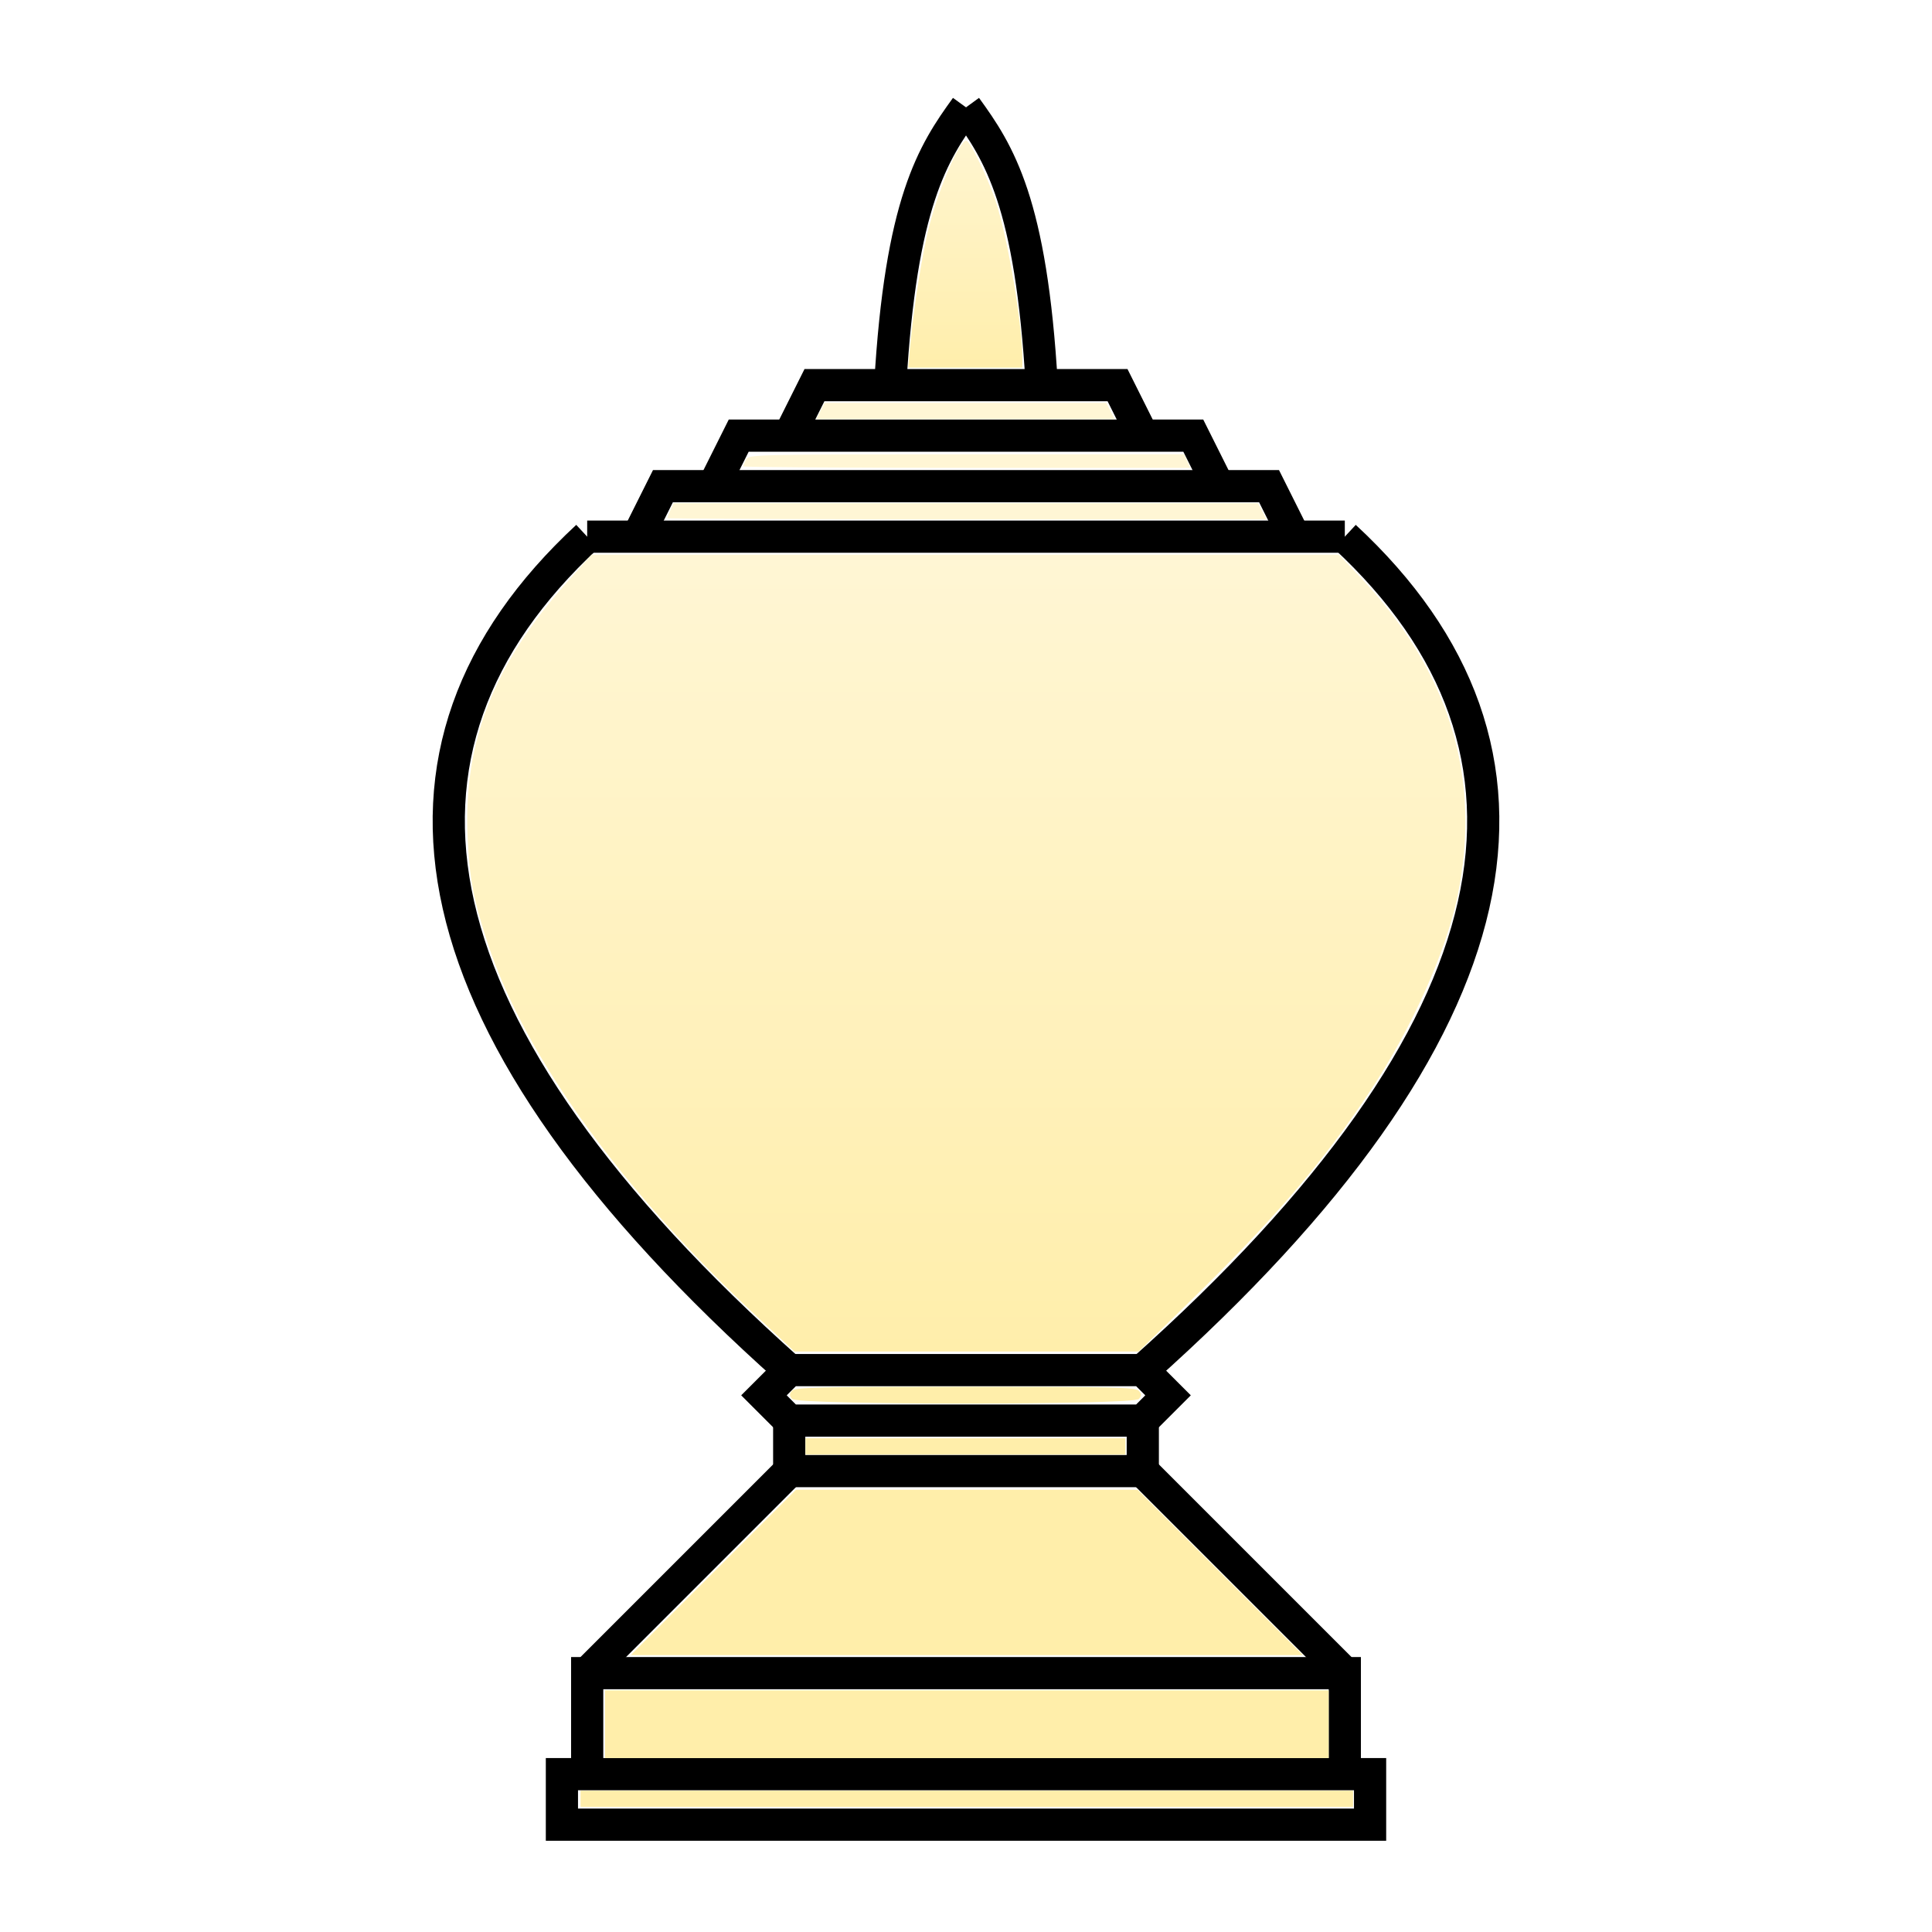
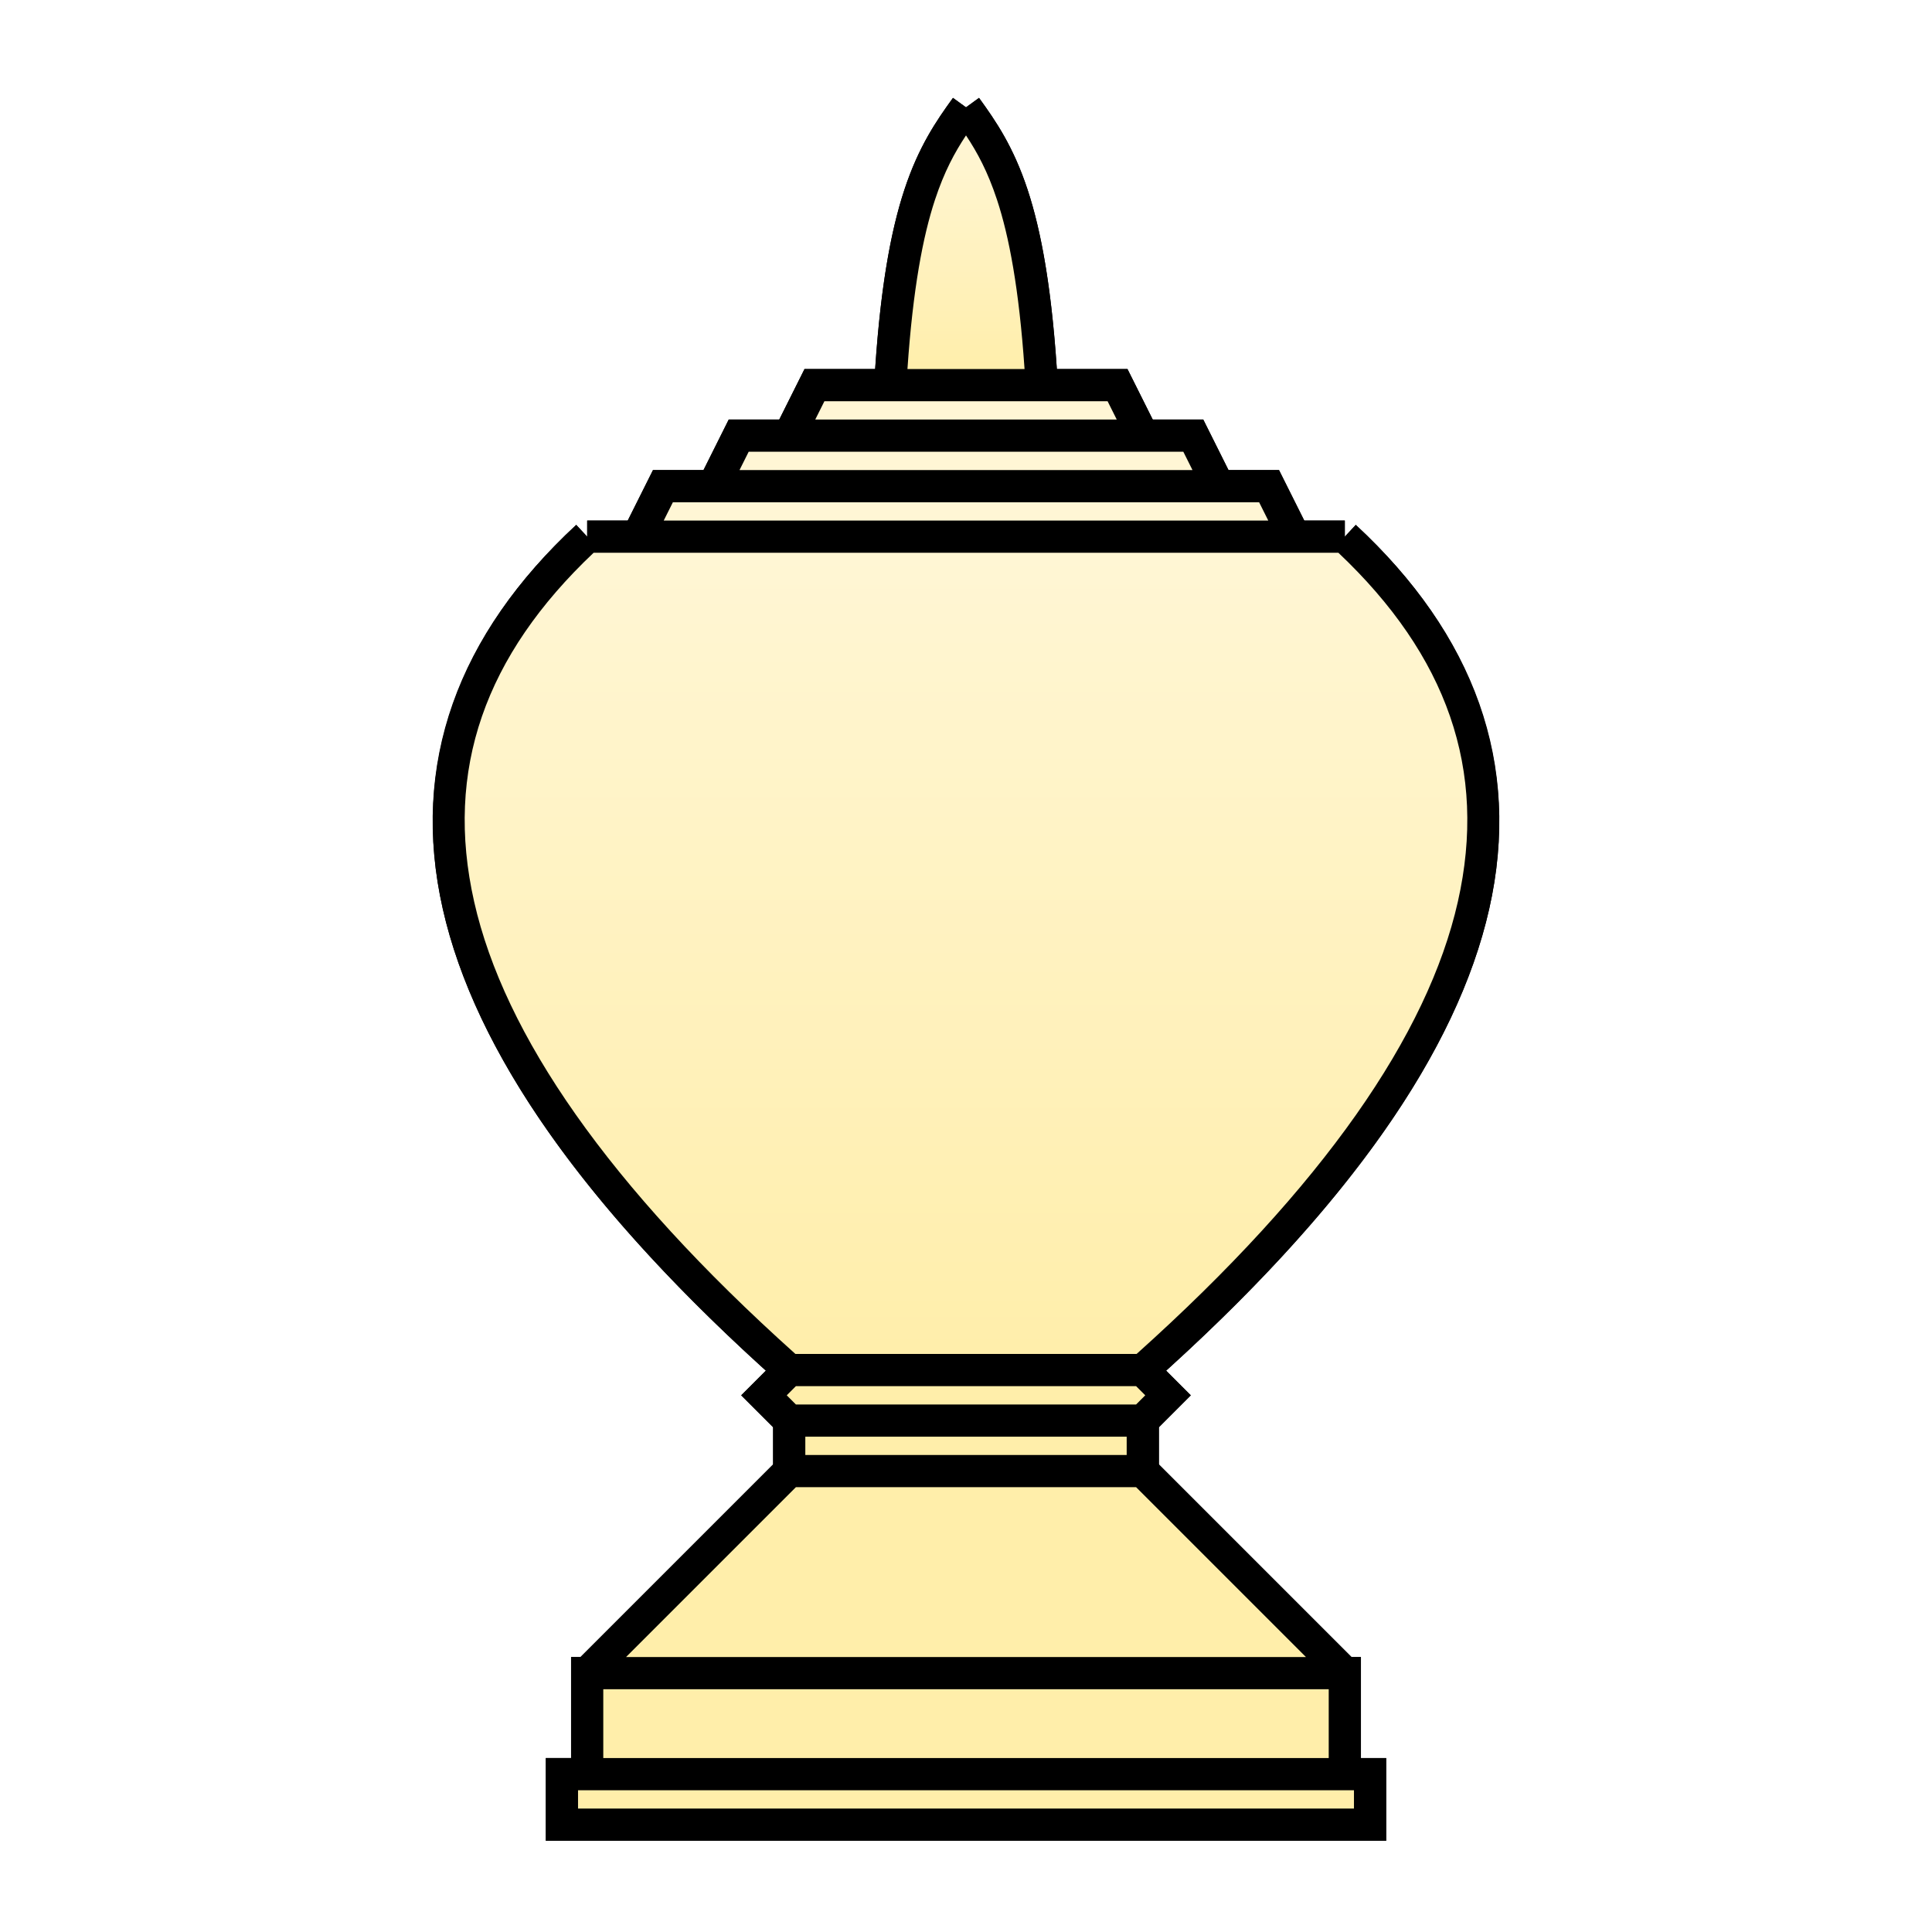
<svg xmlns="http://www.w3.org/2000/svg" xmlns:xlink="http://www.w3.org/1999/xlink" width="360" height="360" viewBox="0 0 95.25 95.25" version="1.1" id="svg8">
  <defs id="defs2">
-     <linearGradient id="linearGradient2589">
-       <stop style="stop-color:#fff6d5;stop-opacity:1;" offset="0" id="stop2585" />
-       <stop style="stop-color:#ffeeaa;stop-opacity:1" offset="1" id="stop2587" />
+     <linearGradient id="linearGradient3453">
+       <stop style="stop-color:#fff6d5;stop-opacity:1" offset="0" id="stop3449" />
+       <stop style="stop-color:#ffeeaa;stop-opacity:1" offset="1" id="stop3451" />
    </linearGradient>
-     <linearGradient xlink:href="#linearGradient2589" id="linearGradient2591" x1="180" y1="100" x2="180" y2="255" gradientUnits="userSpaceOnUse" />
-     <linearGradient xlink:href="#linearGradient2589" id="linearGradient2599" x1="180" y1="20" x2="180" y2="70" gradientUnits="userSpaceOnUse" />
+     <linearGradient id="linearGradient3445">
+       <stop style="stop-color:#fff6d5;stop-opacity:1" offset="0" id="stop3441" />
+       <stop style="stop-color:#ffeeaa;stop-opacity:1" offset="1" id="stop3443" />
+     </linearGradient>
+     <linearGradient xlink:href="#linearGradient3445" id="linearGradient3447" x1="180" y1="100" x2="180" y2="255" gradientUnits="userSpaceOnUse" />
+     <linearGradient xlink:href="#linearGradient3453" id="linearGradient3455" x1="180" y1="25" x2="180" y2="70" gradientUnits="userSpaceOnUse" />
  </defs>
-   <g id="layer1" transform="translate(0,-201.75)">
+   <g id="layer6" style="display:inline">
+     <path style="color:#000000;font-style:normal;font-variant:normal;font-weight:normal;font-stretch:normal;font-size:medium;line-height:normal;font-family:sans-serif;font-variant-ligatures:normal;font-variant-position:normal;font-variant-caps:normal;font-variant-numeric:normal;font-variant-alternates:normal;font-feature-settings:normal;text-indent:0;text-align:start;text-decoration:none;text-decoration-line:none;text-decoration-style:solid;text-decoration-color:#000000;letter-spacing:normal;word-spacing:normal;text-transform:none;writing-mode:lr-tb;direction:ltr;text-orientation:mixed;dominant-baseline:auto;baseline-shift:baseline;text-anchor:start;white-space:normal;shape-padding:0;clip-rule:nonzero;display:inline;overflow:visible;visibility:visible;opacity:1;isolation:auto;mix-blend-mode:normal;color-interpolation:sRGB;color-interpolation-filters:linearRGB;solid-color:#000000;solid-opacity:1;vector-effect:none;fill:#000000;fill-opacity:1;fill-rule:nonzero;stroke:none;stroke-width:6;stroke-linecap:butt;stroke-linejoin:miter;stroke-miterlimit:4;stroke-dasharray:none;stroke-dashoffset:0;stroke-opacity:1;color-rendering:auto;image-rendering:auto;shape-rendering:auto;text-rendering:auto;enable-background:accumulate" d="m 177.572,18.24 c -3.104,4.274 -6.417,9.123 -9.051,17.104 -2.483,7.523 -4.401,17.866 -5.441,33.418 h -13.168 l -4.705,9.412 h -9.418 l -4.697,9.412 h -9.416 l -4.707,9.412 h -7.555 v 3.01 l -2.045,-2.205 C 85.389,118.179 76.432,142.471 82.508,169.355 c 5.939,26.282 25.775,54.854 60.205,86.037 l -4.605,4.605 5.949,5.949 v 6.926 l -35.889,35.889 h -1.758 v 18.824 h -4.703 V 343 H 180 258.293 v -15.414 h -4.703 v -18.824 h -1.758 l -35.889,-35.889 v -6.926 l 5.949,-5.949 -4.605,-4.605 c 34.43,-31.183 54.266,-59.755 60.205,-86.037 6.075,-26.884 -2.881,-51.177 -24.861,-71.553 l -2.045,2.205 v -3.01 h -7.555 l -4.707,-9.412 h -9.416 l -4.697,-9.412 h -9.418 l -4.705,-9.412 h -13.168 c -1.041,-15.552 -2.959,-25.895 -5.441,-33.418 -2.634,-7.981 -5.947,-12.829 -9.051,-17.104 L 180,20 Z" id="path3426" transform="scale(0.2645833)" />
+   </g>
+   <g id="layer1" transform="translate(0,-201.75)" style="display:inline">
    <path style="fill:none;stroke:#000000;stroke-width:1.587;stroke-miterlimit:4;stroke-dasharray:none" d="m 47.625,269.297 h -8.716 l -1.245,1.245 1.245,1.245 h 8.716" id="path601" />
    <path style="fill:none;stroke:#000000;stroke-width:1.587;stroke-miterlimit:4;stroke-dasharray:none" d="m 38.909,271.787 v 2.49 h 8.716" id="path603" />
    <path style="fill:none;stroke:#000000;stroke-width:1.587;stroke-miterlimit:4;stroke-dasharray:none" d="M 47.625,291.708 H 27.703 v -2.49 h 19.922" id="path1287" />
    <path style="fill:none;stroke:#000000;stroke-width:1.587;stroke-miterlimit:4;stroke-dasharray:none" d="m 28.949,289.218 v -4.98 h 18.676" id="path1289" />
    <path style="fill:none;stroke:#000000;stroke-width:1.587;stroke-miterlimit:4;stroke-dasharray:none" d="m 38.909,274.277 -9.961,9.961" id="path1291" />
    <path style="fill:none;stroke:#000000;stroke-width:1.587;stroke-miterlimit:4;stroke-dasharray:none" d="M 38.909,269.297 C 20.045,252.473 17.612,238.717 28.949,228.208" id="path1293" />
    <path style="fill:none;stroke:#000000;stroke-width:1.587;stroke-miterlimit:4;stroke-dasharray:none" d="M 28.949,228.208 H 47.625" id="path1295" />
    <path style="fill:none;stroke:#000000;stroke-width:1.587;stroke-miterlimit:4;stroke-dasharray:none" d="m 31.439,228.208 1.245,-2.49 h 14.941" id="path1303" />
    <path style="fill:none;stroke:#000000;stroke-width:1.587;stroke-miterlimit:4;stroke-dasharray:none" d="m 35.174,225.718 1.245,-2.49 h 11.206" id="path1305" />
    <path style="fill:none;stroke:#000000;stroke-width:1.587;stroke-miterlimit:4;stroke-dasharray:none" d="m 38.909,223.228 1.245,-2.49 h 7.471" id="path1307" />
    <path style="fill:none;stroke:#000000;stroke-width:1.587;stroke-miterlimit:4;stroke-dasharray:none" d="m 43.89,220.738 c 0.518,-9.011 2.11,-11.457 3.735,-13.696" id="path1309" />
    <path style="fill:none;stroke:#000000;stroke-width:1.587;stroke-miterlimit:4;stroke-dasharray:none" d="m 47.625,269.297 h 8.716 l 1.245,1.245 -1.245,1.245 H 47.625" id="path601-2" />
    <path style="fill:none;stroke:#000000;stroke-width:1.587;stroke-miterlimit:4;stroke-dasharray:none" d="m 56.341,271.787 v 2.49 H 47.625" id="path603-6" />
    <path style="fill:none;stroke:#000000;stroke-width:1.587;stroke-miterlimit:4;stroke-dasharray:none" d="m 47.625,291.708 h 19.922 v -2.49 H 47.625" id="path1287-1" />
    <path style="fill:none;stroke:#000000;stroke-width:1.587;stroke-miterlimit:4;stroke-dasharray:none" d="m 66.301,289.218 v -4.98 H 47.625" id="path1289-8" />
    <path style="fill:none;stroke:#000000;stroke-width:1.587;stroke-miterlimit:4;stroke-dasharray:none" d="m 56.341,274.277 9.961,9.961" id="path1291-7" />
    <path style="fill:none;stroke:#000000;stroke-width:1.587;stroke-miterlimit:4;stroke-dasharray:none" d="M 56.341,269.297 C 75.205,252.473 77.638,238.717 66.301,228.208" id="path1293-9" />
    <path style="fill:none;stroke:#000000;stroke-width:1.587;stroke-miterlimit:4;stroke-dasharray:none" d="M 66.301,228.208 H 47.625" id="path1295-2" />
    <path style="fill:none;stroke:#000000;stroke-width:1.587;stroke-miterlimit:4;stroke-dasharray:none" d="m 63.811,228.208 -1.245,-2.49 H 47.625" id="path1303-0" />
    <path style="fill:none;stroke:#000000;stroke-width:1.587;stroke-miterlimit:4;stroke-dasharray:none" d="m 60.076,225.718 -1.245,-2.49 H 47.625" id="path1305-2" />
    <path style="fill:none;stroke:#000000;stroke-width:1.587;stroke-miterlimit:4;stroke-dasharray:none" d="m 56.341,223.228 -1.245,-2.49 H 47.625" id="path1307-3" />
    <path style="fill:none;stroke:#000000;stroke-width:1.587;stroke-miterlimit:4;stroke-dasharray:none" d="M 51.36,220.738 C 50.842,211.727 49.251,209.28 47.625,207.042" id="path1309-7" />
-     <path style="fill:url(#linearGradient2591);stroke:#1b1b1b;stroke-width:0;stroke-miterlimit:4;stroke-dasharray:none;stroke-opacity:1;fill-opacity:1" d="m 141.497,245.742 c -25.412,-23.694 -43.429,-48.496 -50.425,-69.413 -2.812,-8.408 -3.611,-12.555 -3.95,-20.513 -0.752,-17.624 4.859,-31.965 18.502,-47.293 l 4.608,-5.177 h 69.616 69.616 l 3.729,3.914 c 16.844,17.681 22.975,37.589 18.394,59.725 -2.151,10.395 -8.579,24.711 -16.361,36.437 -8.638,13.017 -17.691,23.603 -32.927,38.503 l -10.136,9.912 h -32.066 -32.066 z" id="path1774" transform="matrix(0.2645833,0,0,0.2645833,0,201.75)" />
-     <path style="fill:#fff6d5;stroke:#1b1b1b;stroke-width:0;stroke-miterlimit:4;stroke-dasharray:none;stroke-opacity:1" d="m 124.341,96.551 c 0,-0.126 0.264,-0.808 0.586,-1.515 l 0.586,-1.286 h 54.454 54.454 l 0.784,1.515 0.784,1.515 h -55.824 c -30.703,0 -55.824,-0.103 -55.824,-0.229 z" id="path1776" transform="matrix(0.2645833,0,0,0.2645833,0,201.75)" />
-     <path style="fill:#fff6d5;stroke:#1b1b1b;stroke-width:0;stroke-miterlimit:4;stroke-dasharray:none;stroke-opacity:1" d="m 138.483,86.897 c 0,-0.157 0.235,-0.725 0.523,-1.263 0.51,-0.953 1.499,-0.977 41.083,-0.977 h 40.56 l 0.575,1.263 0.575,1.263 h -41.658 c -22.912,0 -41.658,-0.129 -41.658,-0.286 z" id="path1778" transform="matrix(0.2645833,0,0,0.2645833,0,201.75)" />
-     <path style="fill:#fff6d5;stroke:#1b1b1b;stroke-width:0;stroke-miterlimit:4;stroke-dasharray:none;stroke-opacity:1" d="m 152.878,76.577 0.784,-1.515 h 26.238 26.238 l 0.784,1.515 0.784,1.515 h -27.805 -27.805 z" id="path1780" transform="matrix(0.2645833,0,0,0.2645833,0,201.75)" />
-     <path style="fill:url(#linearGradient2599);stroke:#1b1b1b;stroke-width:0;stroke-miterlimit:4;stroke-dasharray:none;stroke-opacity:1;fill-opacity:1" d="m 169.557,64.834 c 0.651,-7.316 2.332,-17.918 3.624,-22.852 1.958,-7.478 5.763,-16.132 6.928,-15.754 0.789,0.256 4.217,7.468 5.566,11.711 2.203,6.929 4.828,22.641 4.83,28.916 l 6.1e-4,1.641 H 179.869 169.232 Z" id="path1782" transform="matrix(0.2645833,0,0,0.2645833,0,201.75)" />
-     <path style="fill:#ffeeaa;stroke:#1b1b1b;stroke-width:0;stroke-miterlimit:4;stroke-dasharray:none;stroke-opacity:1" d="m 147.574,260.677 c -0.502,-0.604 -0.502,-0.911 0,-1.515 0.547,-0.659 4.767,-0.758 32.325,-0.758 27.558,0 31.778,0.099 32.325,0.758 0.502,0.604 0.502,0.911 0,1.515 -0.95,1.145 -63.699,1.145 -64.65,0 z" id="path1784" transform="matrix(0.2645833,0,0,0.2645833,0,201.75)" />
-     <path style="fill:#ffeeaa;stroke:#1b1b1b;stroke-width:0;stroke-miterlimit:4;stroke-dasharray:none;stroke-opacity:1" d="m 150.1,269.516 v -1.515 h 29.799 29.799 v 1.515 1.515 h -29.799 -29.799 z" id="path1788" transform="matrix(0.2645833,0,0,0.2645833,0,201.75)" />
-     <path style="fill:#ffeeaa;stroke:#1b1b1b;stroke-width:0;stroke-miterlimit:4;stroke-dasharray:none;stroke-opacity:1" d="m 132.927,293.002 15.399,-15.405 h 31.826 31.826 l 15.399,15.405 15.399,15.405 h -62.623 -62.623 z" id="path1790" transform="matrix(0.2645833,0,0,0.2645833,0,201.75)" />
-     <path style="fill:#ffeeaa;stroke:#1b1b1b;stroke-width:0;stroke-miterlimit:4;stroke-dasharray:none;stroke-opacity:1" d="m 112.724,321.286 v -6.313 h 67.428 67.428 v 6.313 6.313 h -67.428 -67.428 z" id="path1792" transform="matrix(0.2645833,0,0,0.2645833,0,201.75)" />
-     <path style="fill:#ffeeaa;stroke:#1b1b1b;stroke-width:0;stroke-miterlimit:4;stroke-dasharray:none;stroke-opacity:1" d="m 108.178,335.176 v -1.515 h 71.973 71.973 v 1.515 1.515 h -71.973 -71.973 z" id="path1794" transform="matrix(0.2645833,0,0,0.2645833,0,201.75)" />
+   </g>
+   <g id="layer7" style="display:inline">
+     <path style="color:#000000;font-style:normal;font-variant:normal;font-weight:normal;font-stretch:normal;font-size:medium;line-height:normal;font-family:sans-serif;font-variant-ligatures:normal;font-variant-position:normal;font-variant-caps:normal;font-variant-numeric:normal;font-variant-alternates:normal;font-feature-settings:normal;text-indent:0;text-align:start;text-decoration:none;text-decoration-line:none;text-decoration-style:solid;text-decoration-color:#000000;letter-spacing:normal;word-spacing:normal;text-transform:none;writing-mode:lr-tb;direction:ltr;text-orientation:mixed;dominant-baseline:auto;baseline-shift:baseline;text-anchor:start;white-space:normal;shape-padding:0;clip-rule:nonzero;display:inline;overflow:visible;visibility:visible;opacity:1;isolation:auto;mix-blend-mode:normal;color-interpolation:sRGB;color-interpolation-filters:linearRGB;solid-color:#000000;solid-opacity:1;vector-effect:none;fill:url(#linearGradient3455);fill-opacity:1;fill-rule:nonzero;stroke:none;stroke-width:6;stroke-linecap:butt;stroke-linejoin:miter;stroke-miterlimit:4;stroke-dasharray:none;stroke-dashoffset:0;stroke-opacity:1;color-rendering:auto;image-rendering:auto;shape-rendering:auto;text-rendering:auto;enable-background:accumulate" d="m 180,25.232 c 2.096,3.158 4.036,6.711 5.779,11.994 2.242,6.793 4.104,16.538 5.131,31.535 H 180 169.09 c 1.027,-14.998 2.889,-24.742 5.131,-31.535 1.744,-5.283 3.684,-8.837 5.779,-11.994 z" id="path3424" transform="scale(0.2645833)" />
+     <path style="color:#000000;font-style:normal;font-variant:normal;font-weight:normal;font-stretch:normal;font-size:medium;line-height:normal;font-family:sans-serif;font-variant-ligatures:normal;font-variant-position:normal;font-variant-caps:normal;font-variant-numeric:normal;font-variant-alternates:normal;font-feature-settings:normal;text-indent:0;text-align:start;text-decoration:none;text-decoration-line:none;text-decoration-style:solid;text-decoration-color:#000000;letter-spacing:normal;word-spacing:normal;text-transform:none;writing-mode:lr-tb;direction:ltr;text-orientation:mixed;dominant-baseline:auto;baseline-shift:baseline;text-anchor:start;white-space:normal;shape-padding:0;clip-rule:nonzero;display:inline;overflow:visible;visibility:visible;opacity:1;isolation:auto;mix-blend-mode:normal;color-interpolation:sRGB;color-interpolation-filters:linearRGB;solid-color:#000000;solid-opacity:1;vector-effect:none;fill:#fff6d5;fill-opacity:1;fill-rule:nonzero;stroke:none;stroke-width:6;stroke-linecap:butt;stroke-linejoin:miter;stroke-miterlimit:4;stroke-dasharray:none;stroke-dashoffset:0;stroke-opacity:1;color-rendering:auto;image-rendering:auto;shape-rendering:auto;text-rendering:auto;enable-background:accumulate" d="M 153.617,74.764 H 180 206.383 l 1.705,3.41 H 180 151.912 Z" id="path3422" transform="scale(0.2645833)" />
+     <path style="color:#000000;font-style:normal;font-variant:normal;font-weight:normal;font-stretch:normal;font-size:medium;line-height:normal;font-family:sans-serif;font-variant-ligatures:normal;font-variant-position:normal;font-variant-caps:normal;font-variant-numeric:normal;font-variant-alternates:normal;font-feature-settings:normal;text-indent:0;text-align:start;text-decoration:none;text-decoration-line:none;text-decoration-style:solid;text-decoration-color:#000000;letter-spacing:normal;word-spacing:normal;text-transform:none;writing-mode:lr-tb;direction:ltr;text-orientation:mixed;dominant-baseline:auto;baseline-shift:baseline;text-anchor:start;white-space:normal;shape-padding:0;clip-rule:nonzero;display:inline;overflow:visible;visibility:visible;opacity:1;isolation:auto;mix-blend-mode:normal;color-interpolation:sRGB;color-interpolation-filters:linearRGB;solid-color:#000000;solid-opacity:1;vector-effect:none;fill:#fff6d5;fill-opacity:1;fill-rule:nonzero;stroke:none;stroke-width:6;stroke-linecap:butt;stroke-linejoin:miter;stroke-miterlimit:4;stroke-dasharray:none;stroke-dashoffset:0;stroke-opacity:1;color-rendering:auto;image-rendering:auto;shape-rendering:auto;text-rendering:auto;enable-background:accumulate" d="M 139.504,84.176 H 180 220.496 l 1.705,3.41 H 180 137.799 Z" id="path3420" transform="scale(0.2645833)" />
+     <path style="color:#000000;font-style:normal;font-variant:normal;font-weight:normal;font-stretch:normal;font-size:medium;line-height:normal;font-family:sans-serif;font-variant-ligatures:normal;font-variant-position:normal;font-variant-caps:normal;font-variant-numeric:normal;font-variant-alternates:normal;font-feature-settings:normal;text-indent:0;text-align:start;text-decoration:none;text-decoration-line:none;text-decoration-style:solid;text-decoration-color:#000000;letter-spacing:normal;word-spacing:normal;text-transform:none;writing-mode:lr-tb;direction:ltr;text-orientation:mixed;dominant-baseline:auto;baseline-shift:baseline;text-anchor:start;white-space:normal;shape-padding:0;clip-rule:nonzero;display:inline;overflow:visible;visibility:visible;opacity:1;isolation:auto;mix-blend-mode:normal;color-interpolation:sRGB;color-interpolation-filters:linearRGB;solid-color:#000000;solid-opacity:1;vector-effect:none;fill:#fff6d5;fill-opacity:1;fill-rule:nonzero;stroke:none;stroke-width:6;stroke-linecap:butt;stroke-linejoin:miter;stroke-miterlimit:4;stroke-dasharray:none;stroke-dashoffset:0;stroke-opacity:1;color-rendering:auto;image-rendering:auto;shape-rendering:auto;text-rendering:auto;enable-background:accumulate" d="M 125.381,93.588 H 180 234.619 l 1.705,3.41 H 180 123.676 Z" id="path3418" transform="scale(0.2645833)" />
+     <path style="color:#000000;font-style:normal;font-variant:normal;font-weight:normal;font-stretch:normal;font-size:medium;line-height:normal;font-family:sans-serif;font-variant-ligatures:normal;font-variant-position:normal;font-variant-caps:normal;font-variant-numeric:normal;font-variant-alternates:normal;font-feature-settings:normal;text-indent:0;text-align:start;text-decoration:none;text-decoration-line:none;text-decoration-style:solid;text-decoration-color:#000000;letter-spacing:normal;word-spacing:normal;text-transform:none;writing-mode:lr-tb;direction:ltr;text-orientation:mixed;dominant-baseline:auto;baseline-shift:baseline;text-anchor:start;white-space:normal;shape-padding:0;clip-rule:nonzero;display:inline;overflow:visible;visibility:visible;opacity:1;isolation:auto;mix-blend-mode:normal;color-interpolation:sRGB;color-interpolation-filters:linearRGB;solid-color:#000000;solid-opacity:1;vector-effect:none;fill:url(#linearGradient3447);fill-opacity:1;fill-rule:nonzero;stroke:none;stroke-width:6;stroke-linecap:butt;stroke-linejoin:miter;stroke-miterlimit:4;stroke-dasharray:none;stroke-dashoffset:0;stroke-opacity:1;color-rendering:auto;image-rendering:auto;shape-rendering:auto;text-rendering:auto;enable-background:accumulate" d="M 110.611,103 H 180 249.389 c 20.229,19.138 27.816,40.438 22.258,65.033 -5.589,24.733 -25.008,53 -59.859,84.258 H 180 148.213 C 113.362,221.033 93.943,192.767 88.354,168.033 82.795,143.438 90.382,122.138 110.611,103 Z" id="path3416" transform="scale(0.2645833)" />
+     <path style="color:#000000;font-style:normal;font-variant:normal;font-weight:normal;font-stretch:normal;font-size:medium;line-height:normal;font-family:sans-serif;font-variant-ligatures:normal;font-variant-position:normal;font-variant-caps:normal;font-variant-numeric:normal;font-variant-alternates:normal;font-feature-settings:normal;text-indent:0;text-align:start;text-decoration:none;text-decoration-line:none;text-decoration-style:solid;text-decoration-color:#000000;letter-spacing:normal;word-spacing:normal;text-transform:none;writing-mode:lr-tb;direction:ltr;text-orientation:mixed;dominant-baseline:auto;baseline-shift:baseline;text-anchor:start;white-space:normal;shape-padding:0;clip-rule:nonzero;display:inline;overflow:visible;visibility:visible;opacity:1;isolation:auto;mix-blend-mode:normal;color-interpolation:sRGB;color-interpolation-filters:linearRGB;solid-color:#000000;solid-opacity:1;vector-effect:none;fill:#ffeeaa;fill-opacity:1;fill-rule:nonzero;stroke:none;stroke-width:6;stroke-linecap:butt;stroke-linejoin:miter;stroke-miterlimit:4;stroke-dasharray:none;stroke-dashoffset:0;stroke-opacity:1;color-rendering:auto;image-rendering:auto;shape-rendering:auto;text-rendering:auto;enable-background:accumulate" d="M 148.303,258.293 H 180 211.697 l 1.705,1.705 -1.705,1.705 H 180 148.303 l -1.705,-1.705 z" id="path3414" transform="scale(0.2645833)" />
+     <path style="color:#000000;font-style:normal;font-variant:normal;font-weight:normal;font-stretch:normal;font-size:medium;line-height:normal;font-family:sans-serif;font-variant-ligatures:normal;font-variant-position:normal;font-variant-caps:normal;font-variant-numeric:normal;font-variant-alternates:normal;font-feature-settings:normal;text-indent:0;text-align:start;text-decoration:none;text-decoration-line:none;text-decoration-style:solid;text-decoration-color:#000000;letter-spacing:normal;word-spacing:normal;text-transform:none;writing-mode:lr-tb;direction:ltr;text-orientation:mixed;dominant-baseline:auto;baseline-shift:baseline;text-anchor:start;white-space:normal;shape-padding:0;clip-rule:nonzero;display:inline;overflow:visible;visibility:visible;opacity:1;isolation:auto;mix-blend-mode:normal;color-interpolation:sRGB;color-interpolation-filters:linearRGB;solid-color:#000000;solid-opacity:1;vector-effect:none;fill:#ffeeaa;fill-opacity:1;fill-rule:nonzero;stroke:none;stroke-width:6;stroke-linecap:butt;stroke-linejoin:miter;stroke-miterlimit:4;stroke-dasharray:none;stroke-dashoffset:0;stroke-opacity:1;color-rendering:auto;image-rendering:auto;shape-rendering:auto;text-rendering:auto;enable-background:accumulate" d="M 150.059,267.705 H 180 209.941 v 3.41 H 180 150.059 Z" id="path3412" transform="scale(0.2645833)" />
+     <path style="color:#000000;font-style:normal;font-variant:normal;font-weight:normal;font-stretch:normal;font-size:medium;line-height:normal;font-family:sans-serif;font-variant-ligatures:normal;font-variant-position:normal;font-variant-caps:normal;font-variant-numeric:normal;font-variant-alternates:normal;font-feature-settings:normal;text-indent:0;text-align:start;text-decoration:none;text-decoration-line:none;text-decoration-style:solid;text-decoration-color:#000000;letter-spacing:normal;word-spacing:normal;text-transform:none;writing-mode:lr-tb;direction:ltr;text-orientation:mixed;dominant-baseline:auto;baseline-shift:baseline;text-anchor:start;white-space:normal;shape-padding:0;clip-rule:nonzero;display:inline;overflow:visible;visibility:visible;opacity:1;isolation:auto;mix-blend-mode:normal;color-interpolation:sRGB;color-interpolation-filters:linearRGB;solid-color:#000000;solid-opacity:1;vector-effect:none;fill:#ffeeaa;fill-opacity:1;fill-rule:nonzero;stroke:none;stroke-width:6;stroke-linecap:butt;stroke-linejoin:miter;stroke-miterlimit:4;stroke-dasharray:none;stroke-dashoffset:0;stroke-opacity:1;color-rendering:auto;image-rendering:auto;shape-rendering:auto;text-rendering:auto;enable-background:accumulate" d="M 148.301,277.117 H 180 211.699 l 31.645,31.645 H 180 116.656 Z" id="path3410" transform="scale(0.2645833)" />
+     <path style="color:#000000;font-style:normal;font-variant:normal;font-weight:normal;font-stretch:normal;font-size:medium;line-height:normal;font-family:sans-serif;font-variant-ligatures:normal;font-variant-position:normal;font-variant-caps:normal;font-variant-numeric:normal;font-variant-alternates:normal;font-feature-settings:normal;text-indent:0;text-align:start;text-decoration:none;text-decoration-line:none;text-decoration-style:solid;text-decoration-color:#000000;letter-spacing:normal;word-spacing:normal;text-transform:none;writing-mode:lr-tb;direction:ltr;text-orientation:mixed;dominant-baseline:auto;baseline-shift:baseline;text-anchor:start;white-space:normal;shape-padding:0;clip-rule:nonzero;display:inline;overflow:visible;visibility:visible;opacity:1;isolation:auto;mix-blend-mode:normal;color-interpolation:sRGB;color-interpolation-filters:linearRGB;solid-color:#000000;solid-opacity:1;vector-effect:none;fill:#ffeeaa;fill-opacity:1;fill-rule:nonzero;stroke:none;stroke-width:6;stroke-linecap:butt;stroke-linejoin:miter;stroke-miterlimit:4;stroke-dasharray:none;stroke-dashoffset:0;stroke-opacity:1;color-rendering:auto;image-rendering:auto;shape-rendering:auto;text-rendering:auto;enable-background:accumulate" d="M 112.412,314.764 H 180 247.588 v 12.822 H 180 112.412 Z" id="path3408" transform="scale(0.2645833)" />
+     <path style="color:#000000;font-style:normal;font-variant:normal;font-weight:normal;font-stretch:normal;font-size:medium;line-height:normal;font-family:sans-serif;font-variant-ligatures:normal;font-variant-position:normal;font-variant-caps:normal;font-variant-numeric:normal;font-variant-alternates:normal;font-feature-settings:normal;text-indent:0;text-align:start;text-decoration:none;text-decoration-line:none;text-decoration-style:solid;text-decoration-color:#000000;letter-spacing:normal;word-spacing:normal;text-transform:none;writing-mode:lr-tb;direction:ltr;text-orientation:mixed;dominant-baseline:auto;baseline-shift:baseline;text-anchor:start;white-space:normal;shape-padding:0;clip-rule:nonzero;display:inline;overflow:visible;visibility:visible;opacity:1;isolation:auto;mix-blend-mode:normal;color-interpolation:sRGB;color-interpolation-filters:linearRGB;solid-color:#000000;solid-opacity:1;vector-effect:none;fill:#ffeeaa;fill-opacity:1;fill-rule:nonzero;stroke:none;stroke-width:6;stroke-linecap:butt;stroke-linejoin:miter;stroke-miterlimit:4;stroke-dasharray:none;stroke-dashoffset:0;stroke-opacity:1;color-rendering:auto;image-rendering:auto;shape-rendering:auto;text-rendering:auto;enable-background:accumulate" d="M 107.709,333.588 H 180 252.291 v 3.41 H 180 107.709 Z" id="path3317" transform="scale(0.2645833)" />
  </g>
</svg>
